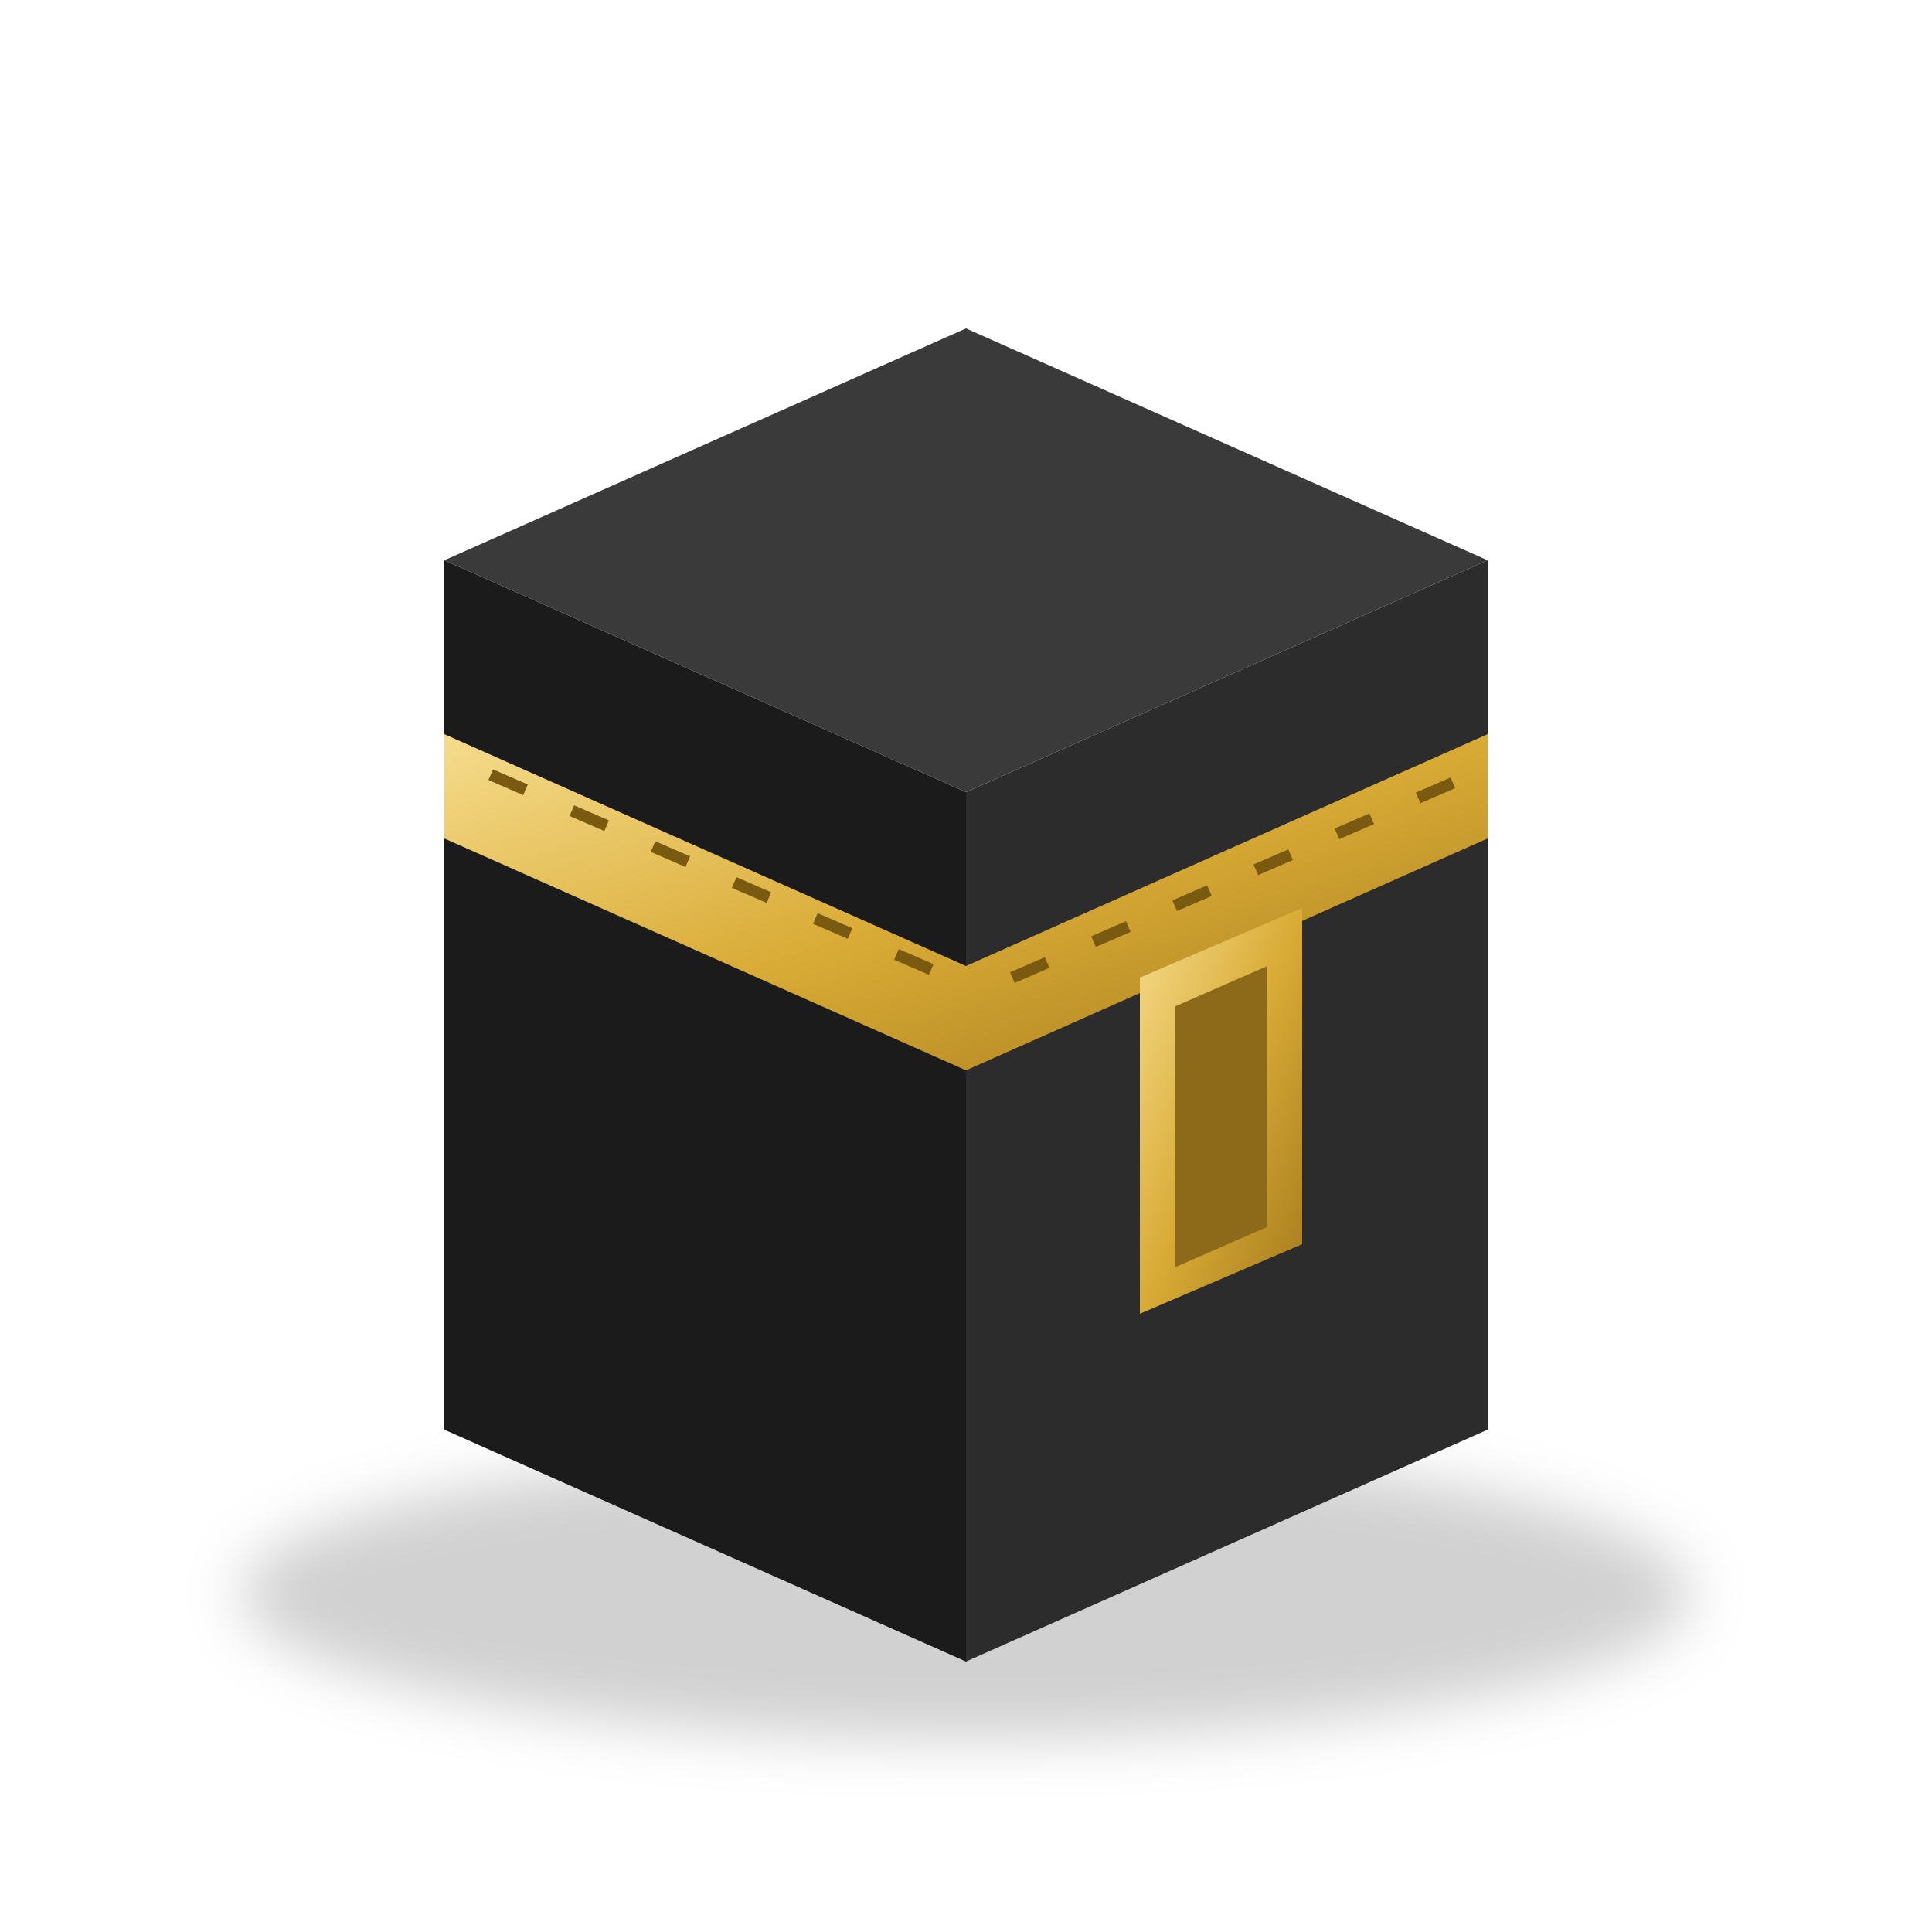
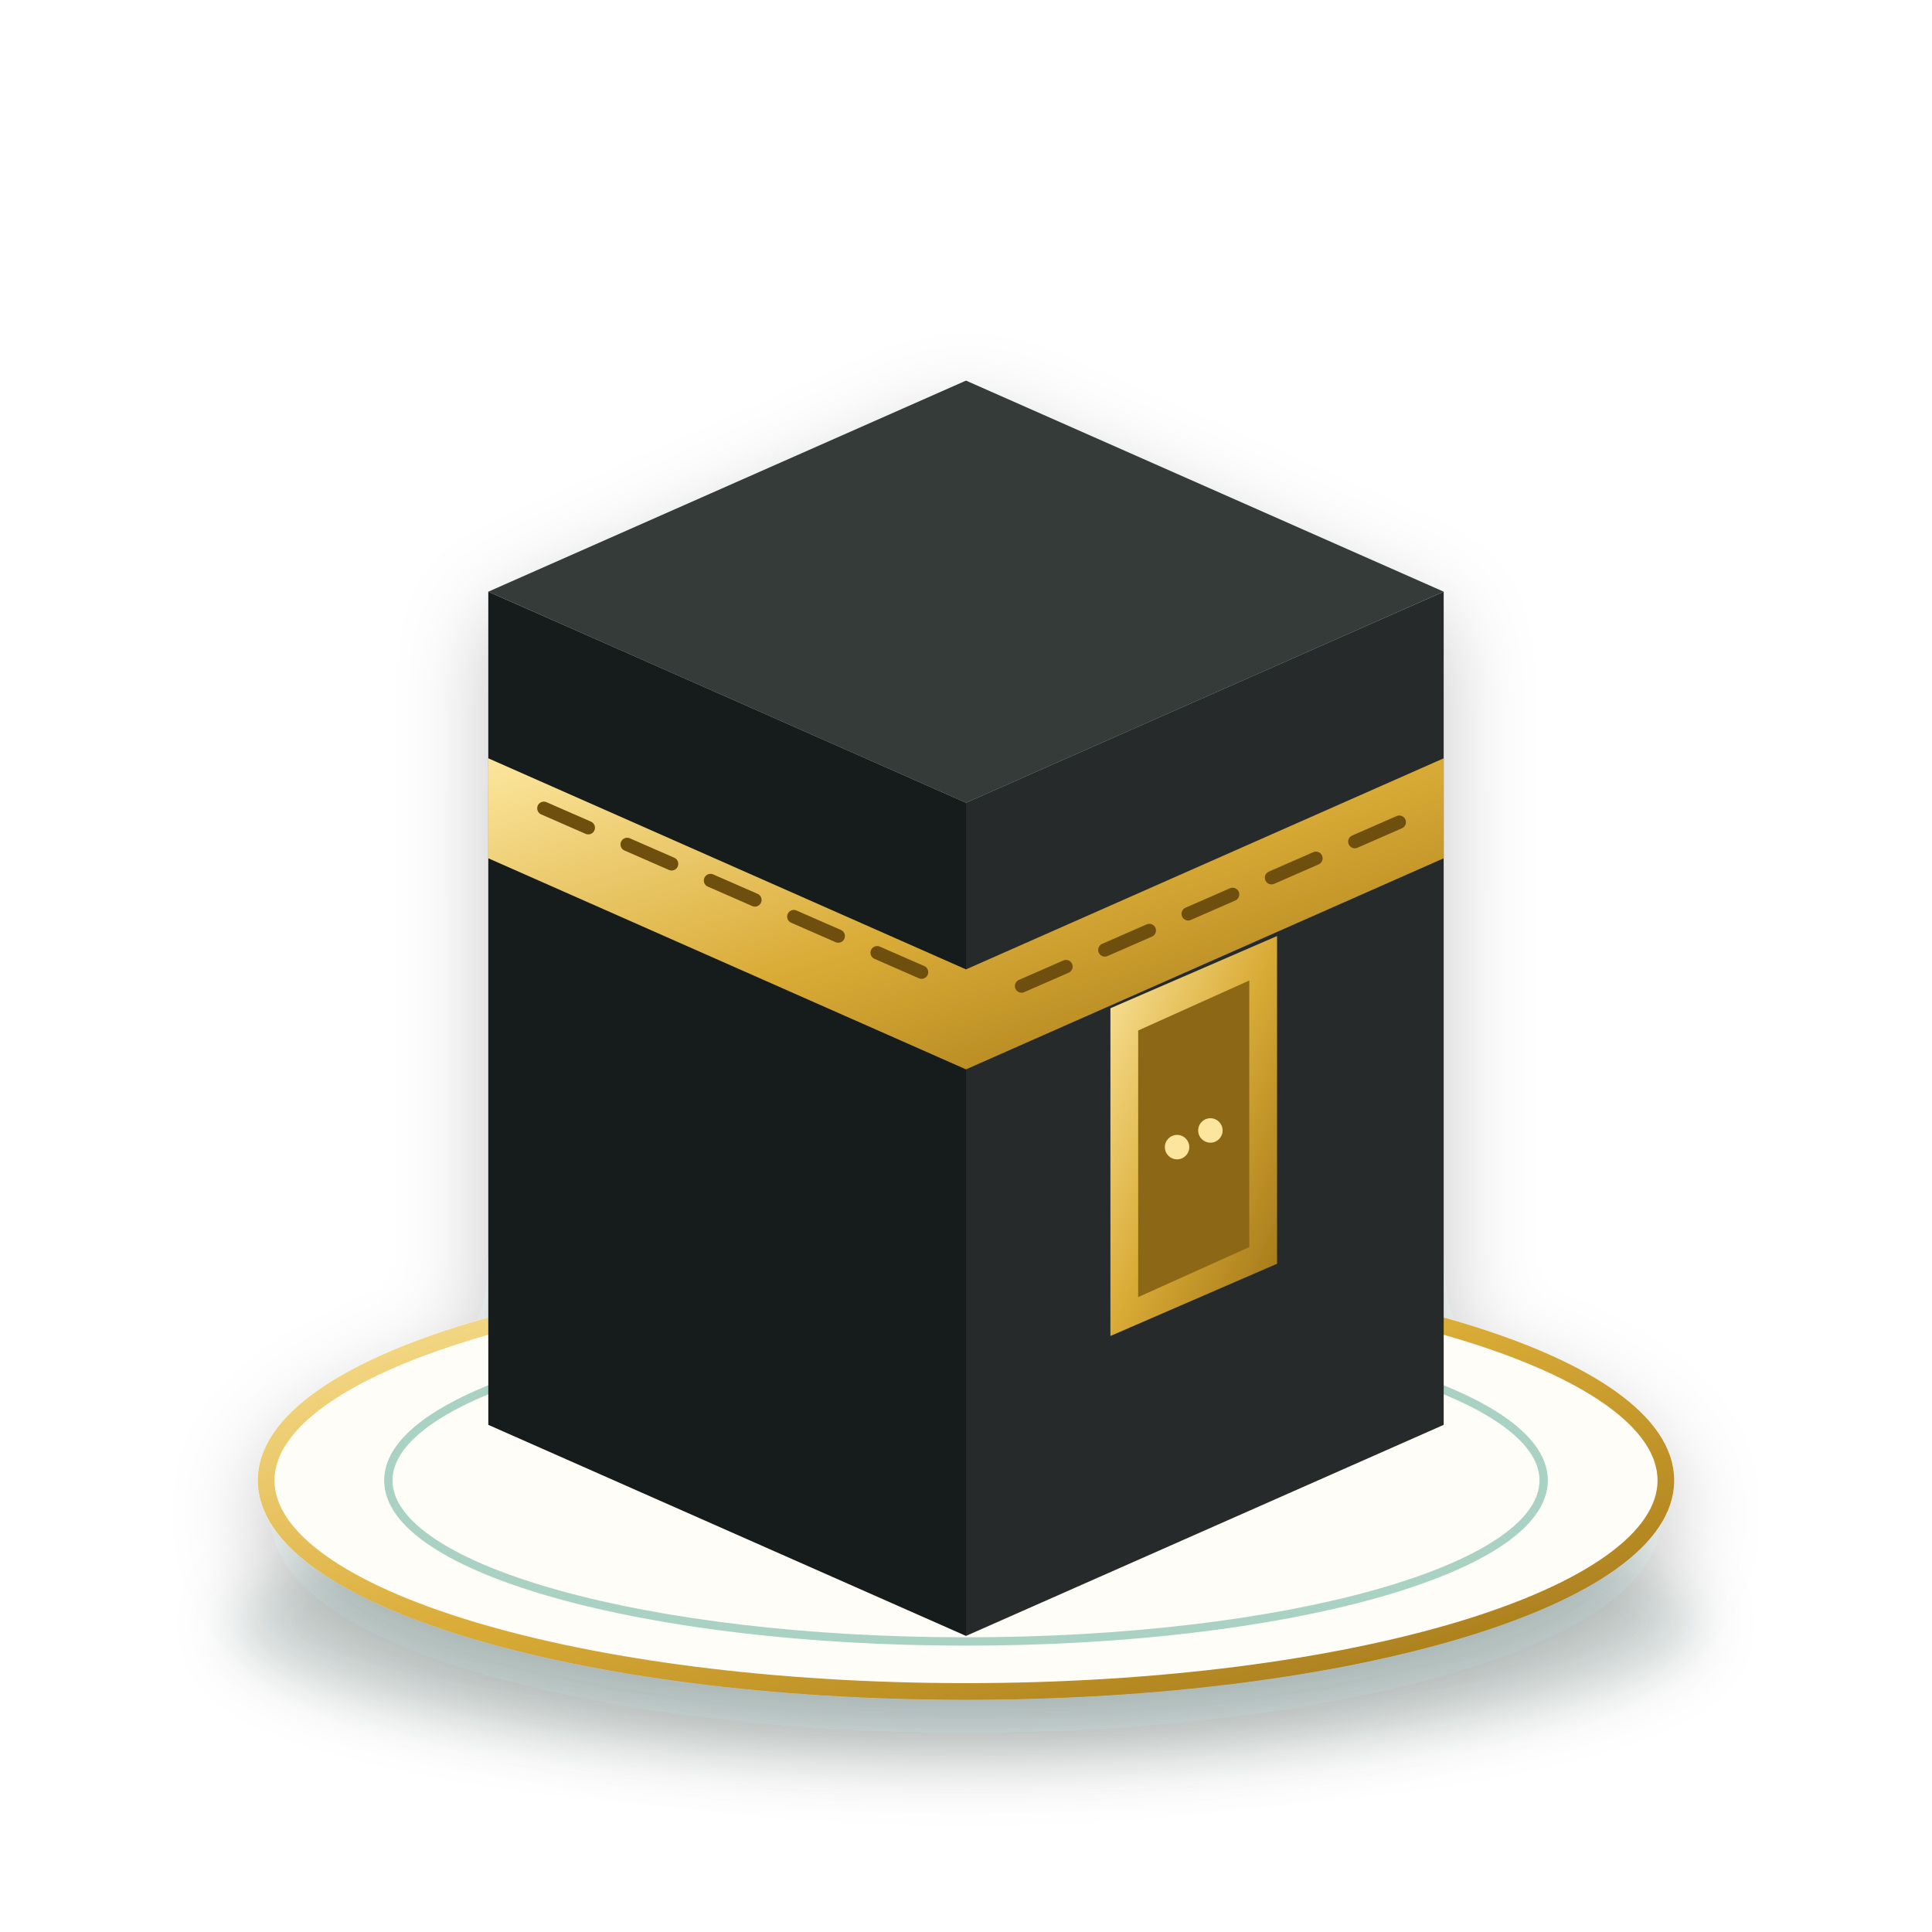
<svg xmlns="http://www.w3.org/2000/svg" viewBox="0 0 400 400" width="400" height="400">
  <defs>
    <linearGradient id="sky" x1="0" y1="0" x2="0" y2="1">
-       <stop offset="0" stop-color="#8FCBE6" />
-       <stop offset=".55" stop-color="#CFE9F1" />
-       <stop offset="1" stop-color="#F6F1E2" />
+       <stop offset="0" stop-color="#BEE2D8" />
+       <stop offset=".48" stop-color="#E4F2EA" />
+       <stop offset="1" stop-color="#FBF4DC" />
    </linearGradient>
+     <radialGradient id="sunDisk" cx=".5" cy=".5" r=".5">
+       <stop offset="0" stop-color="#FFFDF0" />
+       <stop offset=".45" stop-color="#FCE28E" />
+       <stop offset=".85" stop-color="#F5CA63" stop-opacity=".55" />
+       <stop offset="1" stop-color="#F5CA63" stop-opacity="0" />
+     </radialGradient>
    <linearGradient id="wall" x1="0" y1="0" x2="1" y2="0">
-       <stop offset="0" stop-color="#FFFEFA" />
-       <stop offset=".6" stop-color="#F6EFDF" />
-       <stop offset="1" stop-color="#E4D8BE" />
+       <stop offset="0" stop-color="#FFFDF8" />
+       <stop offset=".6" stop-color="#F6EFE0" />
+       <stop offset="1" stop-color="#E5D8BD" />
    </linearGradient>
    <linearGradient id="wallDark" x1="0" y1="0" x2="1" y2="0">
      <stop offset="0" stop-color="#EDE3CC" />
-       <stop offset="1" stop-color="#D6C7A6" />
+       <stop offset="1" stop-color="#D4C4A0" />
    </linearGradient>
-     <radialGradient id="dome" cx=".36" cy=".3" r=".85">
-       <stop offset="0" stop-color="#FFFFFF" />
-       <stop offset=".45" stop-color="#F5EEDD" />
-       <stop offset="1" stop-color="#CDBD98" />
+     <radialGradient id="dome" cx=".35" cy=".28" r=".82">
+       <stop offset="0" stop-color="#35B896" />
+       <stop offset=".48" stop-color="#087E65" />
+       <stop offset="1" stop-color="#043A30" />
    </radialGradient>
    <linearGradient id="gold" x1="0" y1="0" x2="1" y2="1">
-       <stop offset="0" stop-color="#F6DC8C" />
+       <stop offset="0" stop-color="#FCE69E" />
      <stop offset=".5" stop-color="#D9AB36" />
-       <stop offset="1" stop-color="#A47A1C" />
+       <stop offset="1" stop-color="#9E7316" />
    </linearGradient>
    <linearGradient id="window" x1="0" y1="0" x2="0" y2="1">
-       <stop offset="0" stop-color="#6E968D" />
-       <stop offset="1" stop-color="#3F6A61" />
+       <stop offset="0" stop-color="#C9831B" />
+       <stop offset=".45" stop-color="#F3B740" />
+       <stop offset="1" stop-color="#FFF3B8" />
+     </linearGradient>
+     <linearGradient id="windowDeep" x1="0" y1="0" x2="0" y2="1">
+       <stop offset="0" stop-color="#05352C" />
+       <stop offset=".55" stop-color="#086A55" />
+       <stop offset="1" stop-color="#159A7C" />
    </linearGradient>
    <linearGradient id="grass" x1="0" y1="0" x2="0" y2="1">
-       <stop offset="0" stop-color="#9BD08C" />
-       <stop offset="1" stop-color="#4F995C" />
+       <stop offset="0" stop-color="#8CCB6E" />
+       <stop offset="1" stop-color="#2D7A47" />
    </linearGradient>
-     <radialGradient id="tree" cx=".35" cy=".3" r=".8">
-       <stop offset="0" stop-color="#8CCB6E" />
-       <stop offset=".6" stop-color="#4E9E4F" />
-       <stop offset="1" stop-color="#2D6E3D" />
-     </radialGradient>
+     <linearGradient id="tree" x1="0" y1="0" x2="0.4" y2="1">
+       <stop offset="0" stop-color="#98D66C" />
+       <stop offset=".55" stop-color="#439952" />
+       <stop offset="1" stop-color="#1E5D38" />
+     </linearGradient>
+     <linearGradient id="treeBack" x1="0" y1="0" x2="0" y2="1">
+       <stop offset="0" stop-color="#6EB862" />
+       <stop offset="1" stop-color="#1B5233" />
+     </linearGradient>
    <linearGradient id="leaf" x1="0" y1="0" x2="1" y2="1">
-       <stop offset="0" stop-color="#5BAA5E" />
-       <stop offset="1" stop-color="#2C6A3E" />
+       <stop offset="0" stop-color="#64B85F" />
+       <stop offset="1" stop-color="#22603A" />
    </linearGradient>
    <linearGradient id="trunk" x1="0" y1="0" x2="1" y2="0">
-       <stop offset="0" stop-color="#A07B4E" />
-       <stop offset="1" stop-color="#6E5030" />
+       <stop offset="0" stop-color="#9A7144" />
+       <stop offset="1" stop-color="#5E4124" />
    </linearGradient>
    <linearGradient id="page" x1="0" y1="0" x2="1" y2="0">
-       <stop offset="0" stop-color="#F3E7C8" />
-       <stop offset=".85" stop-color="#FFFBEF" />
-       <stop offset="1" stop-color="#EADBB5" />
+       <stop offset="0" stop-color="#F4E8CA" />
+       <stop offset=".82" stop-color="#FFFDF6" />
+       <stop offset="1" stop-color="#E6D5AD" />
    </linearGradient>
    <linearGradient id="pageR" x1="1" y1="0" x2="0" y2="0">
-       <stop offset="0" stop-color="#F3E7C8" />
-       <stop offset=".85" stop-color="#FFFBEF" />
-       <stop offset="1" stop-color="#EADBB5" />
+       <stop offset="0" stop-color="#F4E8CA" />
+       <stop offset=".82" stop-color="#FFFDF6" />
+       <stop offset="1" stop-color="#E6D5AD" />
    </linearGradient>
    <linearGradient id="wood" x1="0" y1="0" x2="1" y2="1">
-       <stop offset="0" stop-color="#B07A43" />
-       <stop offset="1" stop-color="#6F4521" />
+       <stop offset="0" stop-color="#C88A4B" />
+       <stop offset=".5" stop-color="#9C622B" />
+       <stop offset="1" stop-color="#5D3714" />
    </linearGradient>
    <linearGradient id="emerald" x1="0" y1="0" x2="1" y2="1">
      <stop offset="0" stop-color="#14A07F" />
      <stop offset=".55" stop-color="#087E65" />
      <stop offset="1" stop-color="#06473D" />
    </linearGradient>
    <radialGradient id="glow" cx=".5" cy=".5" r=".5">
      <stop offset="0" stop-color="#FFF4C7" />
      <stop offset=".6" stop-color="#F7C65A" />
      <stop offset="1" stop-color="#E09A2A" />
    </radialGradient>
    <radialGradient id="halo" cx=".5" cy=".5" r=".5">
-       <stop offset="0" stop-color="#FFE7A0" stop-opacity=".75" />
-       <stop offset="1" stop-color="#FFE7A0" stop-opacity="0" />
+       <stop offset="0" stop-color="#FFEAA6" stop-opacity=".82" />
+       <stop offset="1" stop-color="#FFEAA6" stop-opacity="0" />
    </radialGradient>
    <filter id="soft" x="-20%" y="-20%" width="140%" height="140%">
      <feGaussianBlur stdDeviation="6" />
    </filter>
    <filter id="shadow" x="-20%" y="-20%" width="140%" height="160%">
-       <feDropShadow dx="0" dy="6" stdDeviation="8" flood-color="#2b2b1f" flood-opacity=".22" />
+       <feDropShadow dx="0" dy="6" stdDeviation="8" flood-color="#132A23" flood-opacity=".22" />
    </filter>
    <pattern id="lattice" width="48" height="48" patternUnits="userSpaceOnUse">
      <g fill="none" stroke="#087E65" stroke-width="1.6" opacity=".55">
        <path d="M24 4 L30 18 L44 24 L30 30 L24 44 L18 30 L4 24 L18 18 Z" />
        <path d="M10 10 L24 16 L38 10 L32 24 L38 38 L24 32 L10 38 L16 24 Z" />
        <path d="M0 0 L10 10 M48 0 L38 10 M0 48 L10 38 M48 48 L38 38" />
      </g>
    </pattern>
    <pattern id="latticeGold" width="48" height="48" patternUnits="userSpaceOnUse">
      <g fill="none" stroke="#D9AB36" stroke-width="1.4" opacity=".5">
        <path d="M24 4 L30 18 L44 24 L30 30 L24 44 L18 30 L4 24 L18 18 Z" />
        <path d="M10 10 L24 16 L38 10 L32 24 L38 38 L24 32 L10 38 L16 24 Z" />
      </g>
    </pattern>
  </defs>
-   <ellipse cx="200" cy="330" rx="150" ry="30" fill="#000" opacity=".18" filter="url(#soft)" />
-   <g transform="translate(200.0 320.0) scale(1.200)">
-     <path d="M-90 -20 L0 20 L0 -130 L-90 -170 Z" fill="#1B1B1B" />
-     <path d="M0 20 L90 -20 L90 -170 L0 -130 Z" fill="#2C2C2C" />
-     <path d="M-90 -170 L0 -210 L90 -170 L0 -130 Z" fill="#3A3A3A" />
-     <path d="M-90 -140 L0 -100 L90 -140 L90 -122 L0 -82 L-90 -122 Z" fill="url(#gold)" />
-     <path d="M-82 -133.0 l6 2.6" stroke="#7A5A10" stroke-width="2" />
-     <path d="M8 -98.0 l6 -2.6" stroke="#7A5A10" stroke-width="2" />
-     <path d="M-68 -126.8 l6 2.6" stroke="#7A5A10" stroke-width="2" />
-     <path d="M22 -104.2 l6 -2.6" stroke="#7A5A10" stroke-width="2" />
-     <path d="M-54 -120.6 l6 2.6" stroke="#7A5A10" stroke-width="2" />
-     <path d="M36 -110.4 l6 -2.6" stroke="#7A5A10" stroke-width="2" />
-     <path d="M-40 -114.4 l6 2.6" stroke="#7A5A10" stroke-width="2" />
-     <path d="M50 -116.6 l6 -2.6" stroke="#7A5A10" stroke-width="2" />
-     <path d="M-26 -108.2 l6 2.6" stroke="#7A5A10" stroke-width="2" />
-     <path d="M64 -122.8 l6 -2.6" stroke="#7A5A10" stroke-width="2" />
-     <path d="M-12 -102.0 l6 2.6" stroke="#7A5A10" stroke-width="2" />
-     <path d="M78 -129.0 l6 -2.6" stroke="#7A5A10" stroke-width="2" />
-     <path d="M30 -40 L58 -52 L58 -110 L30 -98 Z" fill="url(#gold)" />
-     <path d="M36 -48 L52 -55 L52 -100 L36 -93 Z" fill="#8C6A1A" />
+   <ellipse cx="200" cy="336" rx="152" ry="28" fill="#05261E" opacity=".18" filter="url(#soft)" />
+   <g transform="translate(200.0 318.0) scale(1.150)" filter="url(#shadow)">
+     <ellipse cx="0" cy="-10" rx="126" ry="38" fill="#FFFDF7" stroke="url(#gold)" stroke-width="3" />
+     <ellipse cx="0" cy="-10" rx="104" ry="29" fill="none" stroke="#087E65" stroke-width="1.5" opacity=".35" />
+     <path d="M-86 -20 L0 18 L0 -132 L-86 -170 Z" fill="#181B1A" />
+     <path d="M0 18 L86 -20 L86 -170 L0 -132 Z" fill="#272B2A" />
+     <path d="M-86 -170 L0 -208 L86 -170 L0 -132 Z" fill="#353A38" />
+     <path d="M-86 -140 L0 -102 L86 -140 L86 -122 L0 -84 L-86 -122 Z" fill="url(#gold)" />
+     <path d="M-76 -131.0 l8 3.5" stroke="#6E4F0B" stroke-width="2.4" stroke-linecap="round" />
+     <path d="M10 -99.0 l8 -3.5" stroke="#6E4F0B" stroke-width="2.4" stroke-linecap="round" />
+     <path d="M-61 -124.5 l8 3.5" stroke="#6E4F0B" stroke-width="2.4" stroke-linecap="round" />
+     <path d="M25 -105.5 l8 -3.5" stroke="#6E4F0B" stroke-width="2.4" stroke-linecap="round" />
+     <path d="M-46 -118.0 l8 3.5" stroke="#6E4F0B" stroke-width="2.4" stroke-linecap="round" />
+     <path d="M40 -112.0 l8 -3.5" stroke="#6E4F0B" stroke-width="2.4" stroke-linecap="round" />
+     <path d="M-31 -111.5 l8 3.5" stroke="#6E4F0B" stroke-width="2.4" stroke-linecap="round" />
+     <path d="M55 -118.5 l8 -3.5" stroke="#6E4F0B" stroke-width="2.4" stroke-linecap="round" />
+     <path d="M-16 -105.0 l8 3.5" stroke="#6E4F0B" stroke-width="2.4" stroke-linecap="round" />
+     <path d="M70 -125.0 l8 -3.5" stroke="#6E4F0B" stroke-width="2.4" stroke-linecap="round" />
+     <path d="M26 -36 L56 -49 L56 -108 L26 -95 Z" fill="url(#gold)" />
+     <path d="M31 -43 L51 -52 L51 -100 L31 -91 Z" fill="#8C6816" />
+     <circle cx="38" cy="-70" r="2.2" fill="#FCE69E" />
+     <circle cx="44" cy="-73" r="2.2" fill="#FCE69E" />
  </g>
</svg>
